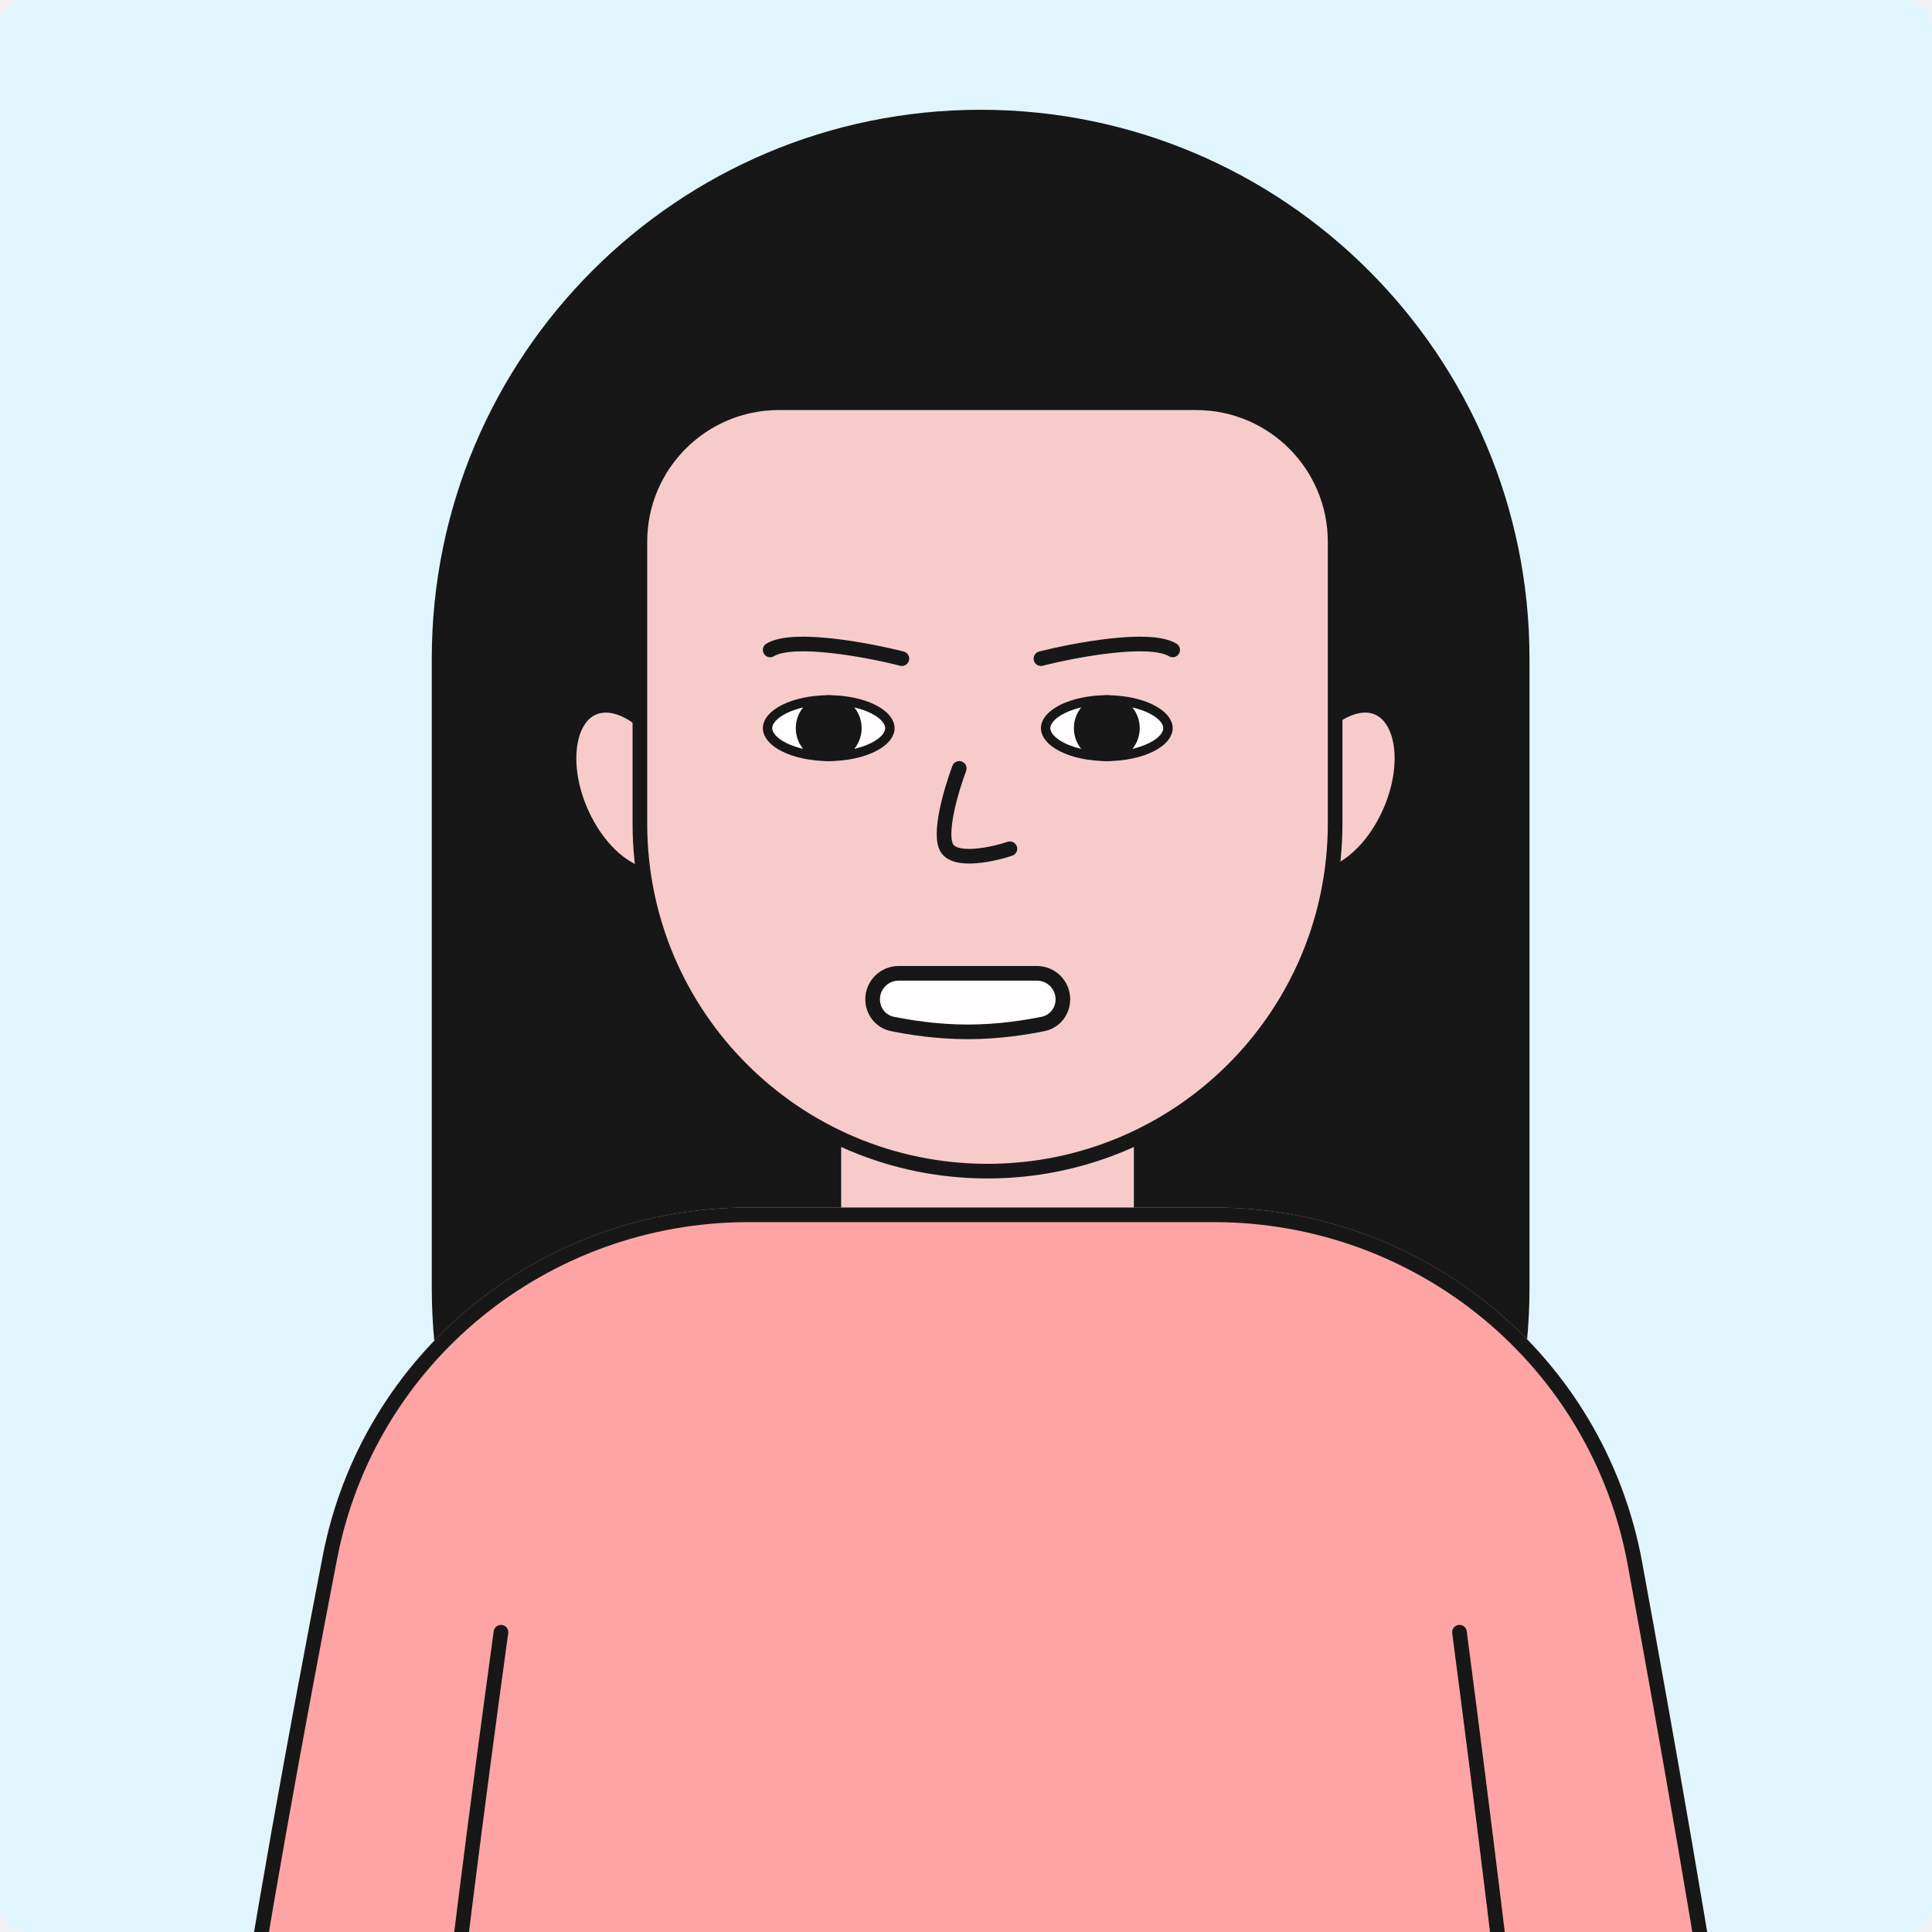
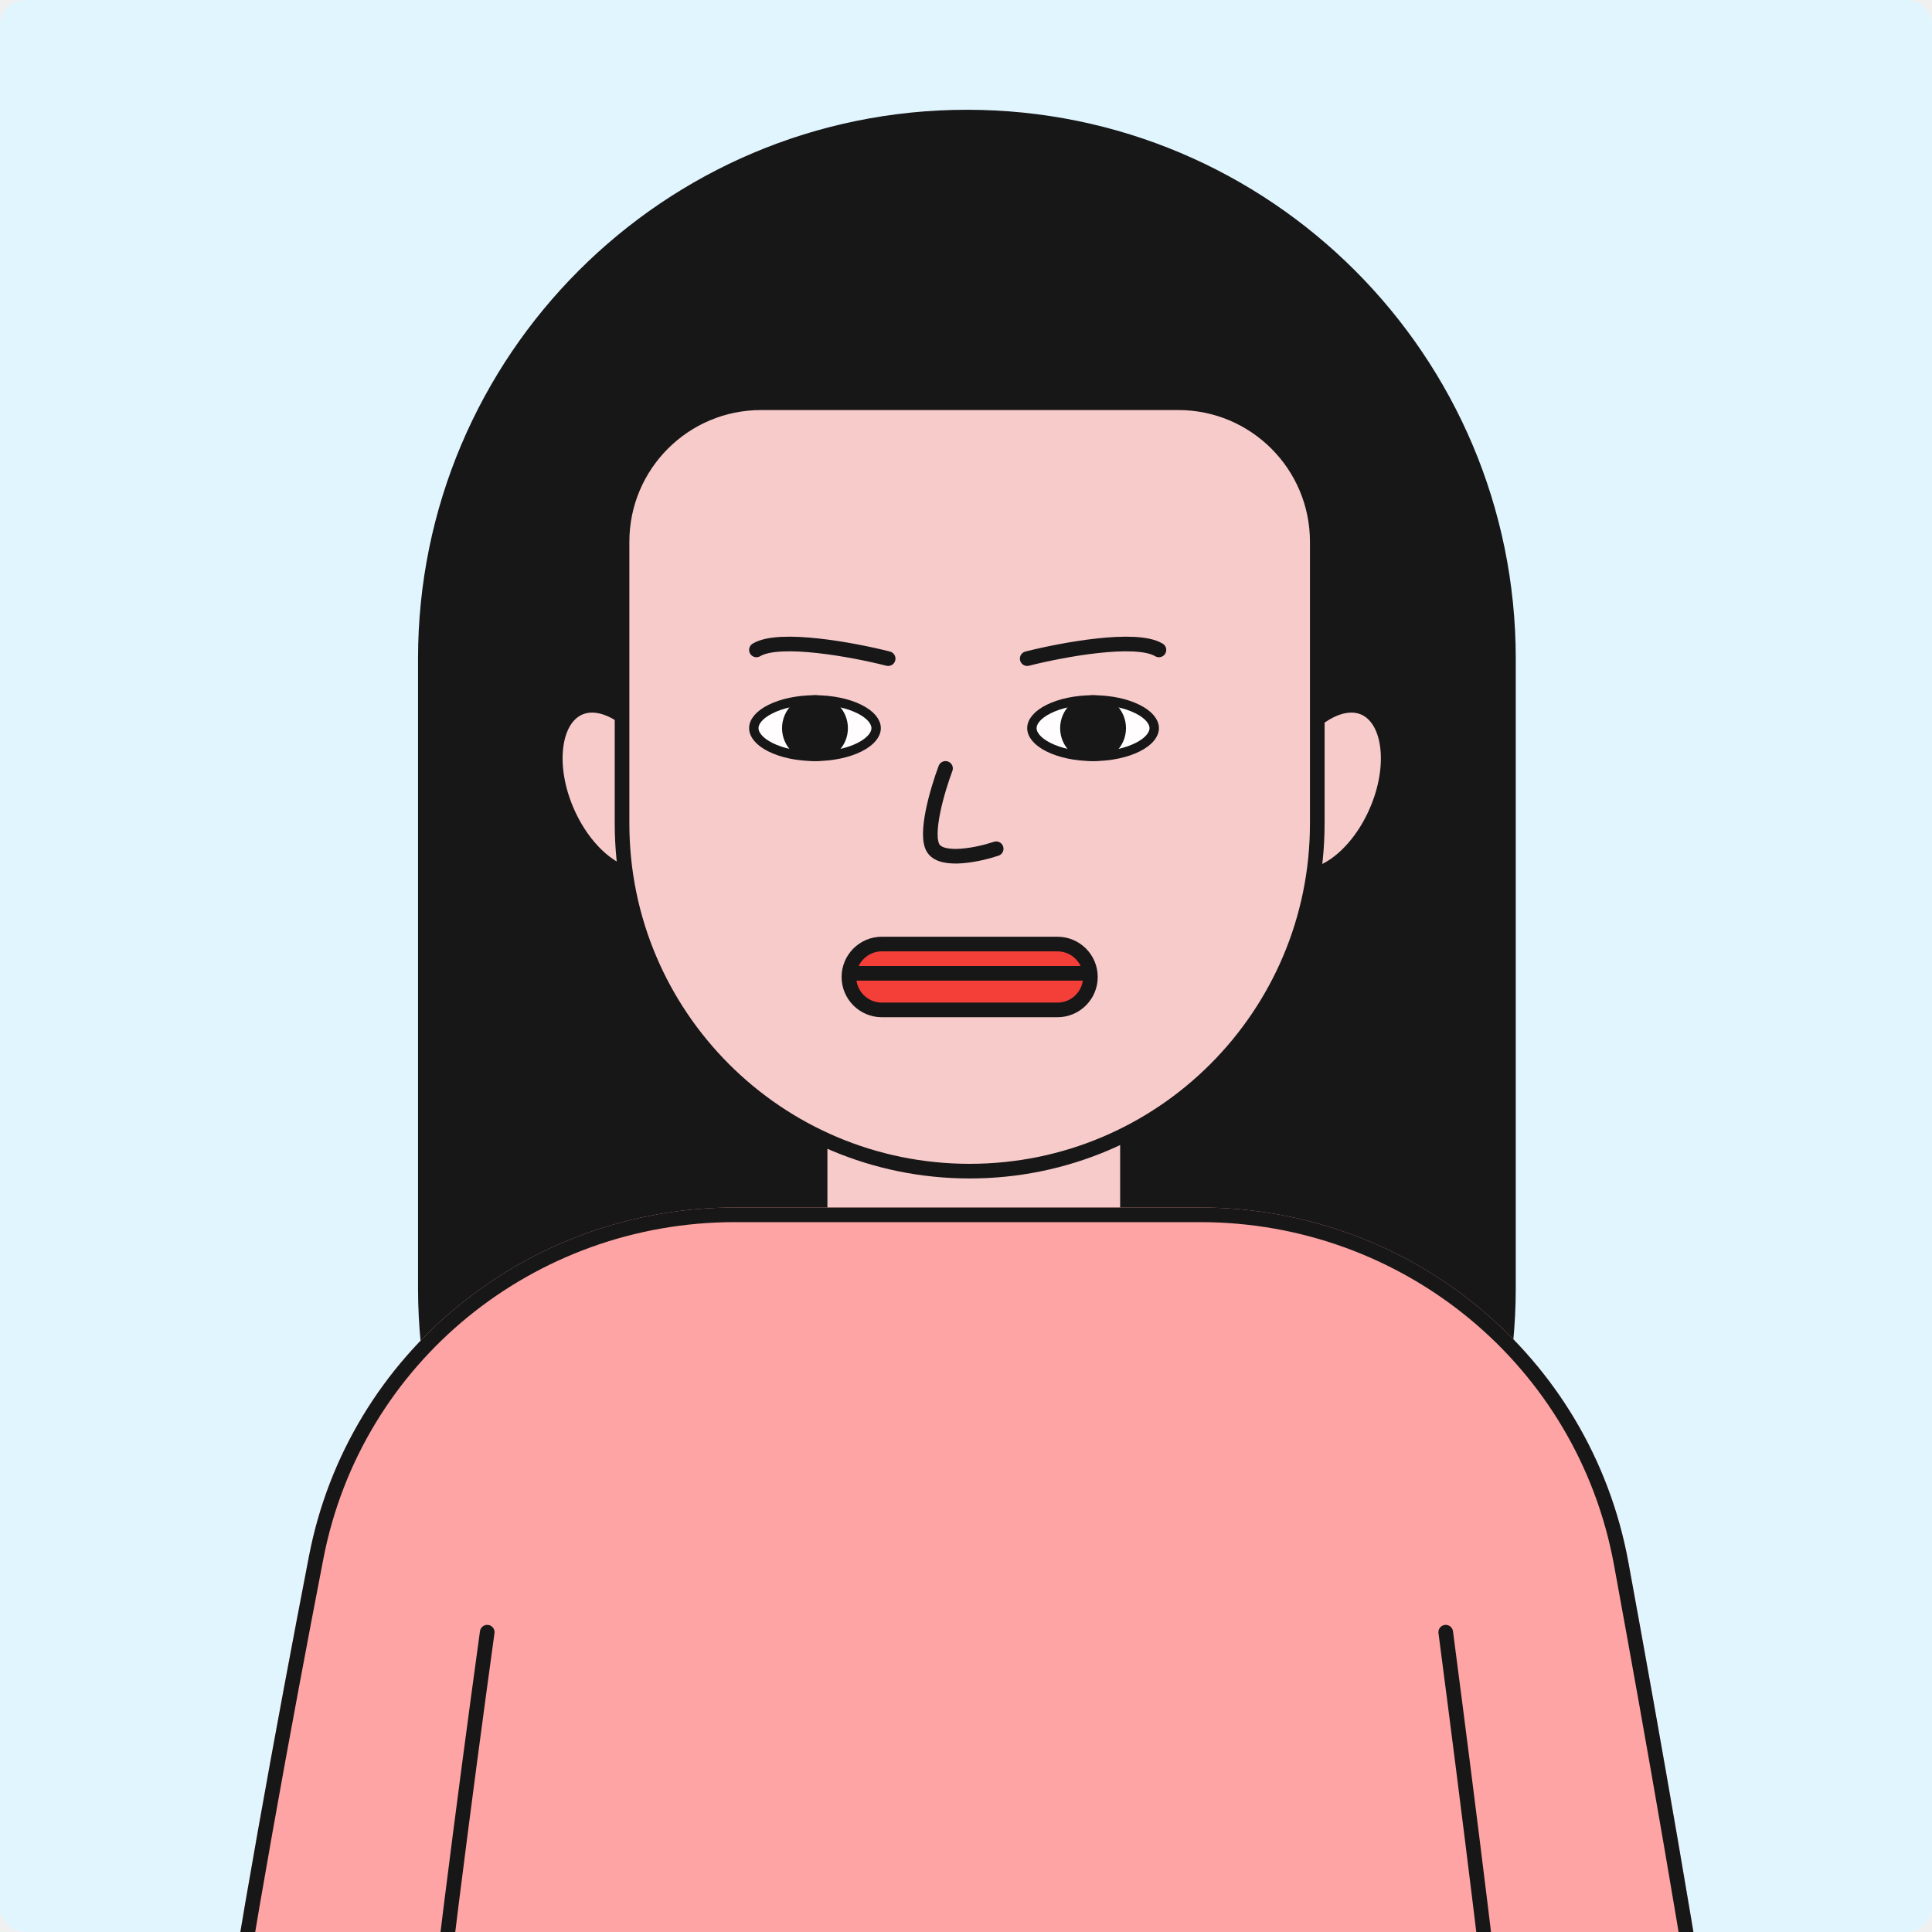
<svg xmlns="http://www.w3.org/2000/svg" width="264" height="264" viewBox="0 0 264 264" fill="none">
-   <g clip-path="url(#clip0_450_11098)">
+   <g clip-path="url(#clip0_788_48832)">
    <rect width="264" height="264" rx="3.474" fill="#E1F5FF" />
-     <rect x="60" y="16" width="148" height="234" rx="74" fill="#171717" stroke="#171717" stroke-width="2" />
-     <path d="M81.029 96.731C82.67 96.011 84.776 96.379 86.948 97.882C89.105 99.375 91.18 101.903 92.599 105.136C94.019 108.37 94.477 111.609 94.116 114.207C93.753 116.824 92.598 118.623 90.957 119.344C89.317 120.064 87.211 119.696 85.038 118.192C82.882 116.7 80.807 114.171 79.387 110.937C77.968 107.704 77.51 104.466 77.871 101.868C78.234 99.251 79.389 97.451 81.029 96.731Z" fill="#F8CBCB" stroke="#171717" stroke-width="2" />
-     <path d="M188.293 96.731C186.652 96.011 184.546 96.379 182.374 97.882C180.217 99.375 178.143 101.903 176.723 105.136C175.303 108.37 174.846 111.609 175.206 114.207C175.57 116.824 176.724 118.623 178.365 119.344C180.005 120.064 182.112 119.696 184.284 118.192C186.441 116.7 188.516 114.171 189.935 110.937C191.355 107.704 191.812 104.466 191.451 101.868C191.088 99.251 189.934 97.451 188.293 96.731Z" fill="#F8CBCB" stroke="#171717" stroke-width="2" />
-     <rect x="113.939" y="150.032" width="42" height="34" fill="#F8CBCB" stroke="#171717" stroke-width="2" />
-     <path d="M106.439 55.032H163.439C173.933 55.032 182.439 63.538 182.439 74.032V112.532C182.439 138.765 161.173 160.032 134.939 160.032C108.706 160.032 87.439 138.765 87.439 112.532V74.032C87.439 63.538 95.946 55.032 106.439 55.032Z" fill="#F8CBCB" stroke="#171717" stroke-width="2" />
-     <path d="M123.24 90C118.553 88.809 108.39 86.903 105.24 88.809" stroke="#171717" stroke-width="2" stroke-linecap="round" />
-     <path d="M142.24 90C146.928 88.809 157.09 86.903 160.24 88.809" stroke="#171717" stroke-width="2" stroke-linecap="round" />
-     <path d="M131.079 105C129.992 107.889 128.144 114.13 129.449 115.979C130.753 117.828 135.693 116.749 138 115.979" stroke="#171717" stroke-width="2" stroke-linecap="round" />
-     <mask id="path-10-inside-1_450_11098" fill="white">
-       <path d="M165.875 165C194.549 165 219.218 185.256 224.386 213.46C233.177 261.433 244.818 329.592 242.603 342.866C240.791 353.725 237.905 362.244 235.551 367.924C233.415 373.077 228.249 376 222.67 376H43.347C39.438 376 35.752 374.421 34.057 370.898C31.825 366.258 28.819 357.779 26.33 342.866C23.429 325.486 35.105 259.144 44.107 212.599C49.486 184.787 73.96 165 102.288 165H165.875Z" />
+     <rect x="58.123" y="16" width="148" height="234" rx="74" fill="#171717" stroke="#171717" stroke-width="2" />
+     <path d="M79.152 96.731C80.792 96.011 82.899 96.379 85.071 97.882C87.228 99.375 89.302 101.903 90.722 105.136C92.142 108.37 92.599 111.609 92.239 114.207C91.875 116.824 90.721 118.623 89.08 119.344C87.439 120.064 85.333 119.696 83.161 118.192C81.004 116.7 78.929 114.171 77.51 110.937C76.09 107.704 75.633 104.466 75.993 101.868C76.357 99.251 77.511 97.451 79.152 96.731Z" fill="#F8CBCB" stroke="#171717" stroke-width="2" />
+     <path d="M186.416 96.731C184.775 96.011 182.669 96.379 180.496 97.882C178.34 99.375 176.265 101.903 174.845 105.136C173.426 108.37 172.968 111.609 173.329 114.207C173.692 116.824 174.847 118.623 176.487 119.344C178.128 120.064 180.234 119.696 182.407 118.192C184.563 116.7 186.638 114.171 188.058 110.937C189.477 107.704 189.935 104.466 189.574 101.868C189.211 99.251 188.056 97.451 186.416 96.731Z" fill="#F8CBCB" stroke="#171717" stroke-width="2" />
+     <rect x="112.062" y="150.032" width="42" height="34" fill="#F8CBCB" stroke="#171717" stroke-width="2" />
+     <path d="M104 55.032H161C171.493 55.032 180 63.538 180 74.032V112.532C180 138.765 158.734 160.032 132.5 160.032C106.266 160.032 85 138.765 85 112.532V74.032C85 63.538 93.507 55.032 104 55.032Z" fill="#F8CBCB" stroke="#171717" stroke-width="2" />
+     <path d="M121.363 90C116.675 88.809 106.513 86.903 103.363 88.809" stroke="#171717" stroke-width="2" stroke-linecap="round" />
+     <path d="M140.363 90C145.05 88.809 155.213 86.903 158.363 88.809" stroke="#171717" stroke-width="2" stroke-linecap="round" />
+     <path d="M129.202 105C128.115 107.889 126.267 114.13 127.571 115.979C128.876 117.828 133.816 116.749 136.123 115.979" stroke="#171717" stroke-width="2" stroke-linecap="round" />
+     <mask id="path-10-inside-1_788_48832" fill="white">
+       <path d="M163.998 165C192.672 165 217.341 185.256 222.509 213.46C231.299 261.433 242.941 329.592 240.726 342.866C238.913 353.725 236.028 362.244 233.674 367.924C231.538 373.077 226.371 376 220.793 376H41.469C37.56 376 33.874 374.421 32.18 370.898C29.947 366.258 26.941 357.779 24.452 342.866C21.551 325.486 33.227 259.144 42.23 212.599C47.608 184.787 72.083 165 100.41 165H163.998Z" />
    </mask>
-     <path d="M165.875 165C194.549 165 219.218 185.256 224.386 213.46C233.177 261.433 244.818 329.592 242.603 342.866C240.791 353.725 237.905 362.244 235.551 367.924C233.415 373.077 228.249 376 222.67 376H43.347C39.438 376 35.752 374.421 34.057 370.898C31.825 366.258 28.819 357.779 26.33 342.866C23.429 325.486 35.105 259.144 44.107 212.599C49.486 184.787 73.96 165 102.288 165H165.875Z" fill="#FFA4A4" />
-     <path d="M165.875 165L165.876 163H165.875V165ZM224.386 213.46L226.353 213.099V213.099L224.386 213.46ZM242.603 342.866L244.576 343.195V343.195L242.603 342.866ZM26.33 342.866L24.357 343.195H24.357L26.33 342.866ZM44.107 212.599L42.143 212.219L42.143 212.219L44.107 212.599ZM102.288 165V163H102.288L102.288 165ZM34.057 370.898L35.859 370.031V370.031L34.057 370.898ZM235.551 367.924L233.704 367.158L235.551 367.924ZM165.875 165V167C193.599 167 217.428 186.581 222.419 213.82L224.386 213.46L226.353 213.099C221.009 183.931 195.5 163 165.876 163L165.875 165ZM224.386 213.46L222.419 213.82C226.813 237.8 231.917 266.809 235.644 291.474C237.508 303.809 239.025 315.036 239.938 323.995C240.861 333.061 241.132 339.532 240.63 342.537L242.603 342.866L244.576 343.195C245.182 339.564 244.828 332.537 243.917 323.59C242.995 314.537 241.468 303.237 239.599 290.876C235.862 266.15 230.75 237.093 226.353 213.099L224.386 213.46ZM242.603 342.866L240.63 342.537C238.847 353.224 236.009 361.597 233.704 367.158L235.551 367.924L237.399 368.69C239.802 362.892 242.735 354.226 244.576 343.195L242.603 342.866ZM222.67 376V374H43.347V376V378H222.67V376ZM34.057 370.898L35.859 370.031C33.732 365.609 30.77 357.323 28.302 342.537L26.33 342.866L24.357 343.195C26.867 358.235 29.918 366.908 32.255 371.765L34.057 370.898ZM26.33 342.866L28.302 342.537C27.624 338.473 27.782 331.303 28.61 321.901C29.432 312.567 30.895 301.235 32.733 288.966C36.408 264.431 41.572 236.241 46.071 212.978L44.107 212.599L42.143 212.219C37.64 235.502 32.465 263.756 28.777 288.373C26.933 300.68 25.458 312.101 24.625 321.549C23.799 330.928 23.585 338.569 24.357 343.195L26.33 342.866ZM44.107 212.599L46.071 212.978C51.264 186.127 74.898 167 102.288 167L102.288 165L102.288 163C73.023 163 47.708 183.446 42.143 212.219L44.107 212.599ZM102.288 165V167H165.875V165V163H102.288V165ZM43.347 376V374C39.919 374 37.112 372.635 35.859 370.031L34.057 370.898L32.255 371.765C34.392 376.207 38.957 378 43.347 378V376ZM235.551 367.924L233.704 367.158C231.927 371.445 227.577 374 222.67 374V376V378C228.92 378 234.904 374.71 237.399 368.69L235.551 367.924Z" fill="#171717" mask="url(#path-10-inside-1_450_11098)" />
-     <path d="M68.455 223.032C62.109 269.181 54.433 331.157 56.438 347.874C58.008 360.975 59.865 369.114 61.382 374.048C62.795 378.648 67.103 381.032 71.915 381.032H193.585C199.939 381.032 205.655 377.244 207.373 371.127C208.952 365.507 210.745 357.635 211.915 347.874C213.457 335.015 205.663 270.682 199.431 223.032" stroke="#171717" stroke-width="2" stroke-linecap="round" />
-     <path d="M113.24 95.643C115.647 95.643 117.795 96.132 119.316 96.893C120.877 97.673 121.598 98.632 121.598 99.5C121.598 100.368 120.877 101.327 119.316 102.107C117.795 102.868 115.647 103.357 113.24 103.357C110.833 103.357 108.686 102.868 107.164 102.107C105.604 101.327 104.883 100.368 104.883 99.5C104.883 98.632 105.604 97.673 107.164 96.893C108.686 96.132 110.833 95.643 113.24 95.643Z" fill="#FFFDFD" stroke="#171717" stroke-width="1.286" />
-     <circle cx="113.24" cy="99.5" r="3.857" fill="#171717" stroke="#171717" stroke-width="1.286" />
-     <path d="M151.24 95.643C153.647 95.643 155.795 96.132 157.316 96.893C158.877 97.673 159.598 98.632 159.598 99.5C159.598 100.368 158.877 101.327 157.316 102.107C155.795 102.868 153.647 103.357 151.24 103.357C148.833 103.357 146.686 102.868 145.164 102.107C143.604 101.327 142.883 100.368 142.883 99.5C142.883 98.632 143.604 97.673 145.164 96.893C146.686 96.132 148.833 95.643 151.24 95.643Z" fill="#FFFDFD" stroke="#171717" stroke-width="1.286" />
-     <circle cx="151.24" cy="99.5" r="3.857" fill="#171717" stroke="#171717" stroke-width="1.286" />
-     <path d="M132.24 141C127.968 141 124.13 140.367 121.936 139.916C120.314 139.583 119.24 138.146 119.24 136.552C119.24 134.59 120.831 133 122.792 133L141.688 133C143.65 133 145.24 134.59 145.24 136.552C145.24 138.146 144.166 139.583 142.545 139.916C140.351 140.367 136.512 141 132.24 141Z" fill="#FFFDFD" stroke="#171717" stroke-width="2" />
+     <path d="M163.998 165C192.672 165 217.341 185.256 222.509 213.46C231.299 261.433 242.941 329.592 240.726 342.866C238.913 353.725 236.028 362.244 233.674 367.924C231.538 373.077 226.371 376 220.793 376H41.469C37.56 376 33.874 374.421 32.18 370.898C29.947 366.258 26.941 357.779 24.452 342.866C21.551 325.486 33.227 259.144 42.23 212.599C47.608 184.787 72.083 165 100.41 165H163.998Z" fill="#FFA4A4" />
+     <path d="M163.998 165L163.998 163H163.998V165ZM222.509 213.46L224.476 213.099V213.099L222.509 213.46ZM240.726 342.866L242.698 343.195V343.195L240.726 342.866ZM24.452 342.866L22.479 343.195H22.479L24.452 342.866ZM42.23 212.599L40.266 212.219L40.266 212.219L42.23 212.599ZM100.41 165V163H100.41L100.41 165ZM32.18 370.898L33.982 370.031V370.031L32.18 370.898ZM233.674 367.924L231.826 367.158L233.674 367.924ZM163.998 165V167C191.722 167 215.55 186.581 220.542 213.82L222.509 213.46L224.476 213.099C219.131 183.931 193.622 163 163.998 163L163.998 165ZM222.509 213.46L220.542 213.82C224.936 237.8 230.039 266.809 233.767 291.474C235.631 303.809 237.148 315.036 238.06 323.995C238.984 333.061 239.254 339.532 238.753 342.537L240.726 342.866L242.698 343.195C243.304 339.564 242.951 332.537 242.04 323.59C241.118 314.537 239.59 303.237 237.722 290.876C233.985 266.15 228.873 237.093 224.476 213.099L222.509 213.46ZM240.726 342.866L238.753 342.537C236.969 353.224 234.131 361.597 231.826 367.158L233.674 367.924L235.521 368.69C237.925 362.892 240.857 354.226 242.698 343.195L240.726 342.866ZM220.793 376V374H41.469V376V378H220.793V376ZM32.18 370.898L33.982 370.031C31.854 365.609 28.893 357.323 26.425 342.537L24.452 342.866L22.479 343.195C24.99 358.235 28.04 366.908 30.377 371.765L32.18 370.898ZM24.452 342.866L26.425 342.537C25.747 338.473 25.904 331.303 26.732 321.901C27.555 312.567 29.017 301.235 30.855 288.966C34.531 264.431 39.694 236.241 44.193 212.978L42.23 212.599L40.266 212.219C35.763 235.502 30.587 263.756 26.899 288.373C25.056 300.68 23.58 312.101 22.748 321.549C21.922 330.928 21.707 338.569 22.479 343.195L24.452 342.866ZM42.23 212.599L44.193 212.978C49.386 186.127 73.021 167 100.41 167L100.41 165L100.41 163C71.145 163 45.831 183.446 40.266 212.219L42.23 212.599ZM100.41 165V167H163.998V165V163H100.41V165ZM41.469 376V374C38.041 374 35.234 372.635 33.982 370.031L32.18 370.898L30.377 371.765C32.514 376.207 37.08 378 41.469 378V376ZM233.674 367.924L231.826 367.158C230.05 371.445 225.7 374 220.793 374V376V378C227.042 378 233.026 374.71 235.521 368.69L233.674 367.924Z" fill="#171717" mask="url(#path-10-inside-1_788_48832)" />
+     <path d="M66.577 223.032C60.232 269.181 52.556 331.157 54.56 347.874C56.131 360.975 57.988 369.114 59.504 374.048C60.917 378.648 65.225 381.032 70.037 381.032H191.708C198.061 381.032 203.777 377.244 205.496 371.127C207.075 365.507 208.868 357.635 210.038 347.874C211.58 335.015 203.786 270.682 197.553 223.032" stroke="#171717" stroke-width="2" stroke-linecap="round" />
+     <path d="M111.363 95.643C113.77 95.643 115.917 96.132 117.439 96.893C118.999 97.673 119.72 98.632 119.72 99.5C119.72 100.368 118.999 101.327 117.439 102.107C115.917 102.868 113.77 103.357 111.363 103.357C108.956 103.357 106.808 102.868 105.287 102.107C103.726 101.327 103.005 100.368 103.005 99.5C103.005 98.632 103.726 97.673 105.287 96.893C106.808 96.132 108.956 95.643 111.363 95.643Z" fill="#FFFDFD" stroke="#171717" stroke-width="1.286" />
+     <circle cx="111.363" cy="99.5" r="3.857" fill="#171717" stroke="#171717" stroke-width="1.286" />
+     <path d="M149.363 95.643C151.77 95.643 153.917 96.132 155.439 96.893C156.999 97.673 157.72 98.632 157.72 99.5C157.72 100.368 156.999 101.327 155.439 102.107C153.917 102.868 151.77 103.357 149.363 103.357C146.956 103.357 144.808 102.868 143.287 102.107C141.726 101.327 141.005 100.368 141.005 99.5C141.005 98.632 141.726 97.673 143.287 96.893C144.808 96.132 146.956 95.643 149.363 95.643Z" fill="#FFFDFD" stroke="#171717" stroke-width="1.286" />
+     <circle cx="149.363" cy="99.5" r="3.857" fill="#171717" stroke="#171717" stroke-width="1.286" />
+     <rect x="116" y="129" width="33" height="9" rx="4.5" fill="#F43F38" stroke="#171717" stroke-width="2" />
+     <line x1="117" y1="133" x2="148" y2="133" stroke="#171717" stroke-width="2" stroke-linecap="round" />
  </g>
  <defs>
-     <clipPath id="clip0_450_11098">
+     <clipPath id="clip0_788_48832">
      <rect width="264" height="264" rx="3.474" fill="white" />
    </clipPath>
  </defs>
</svg>
